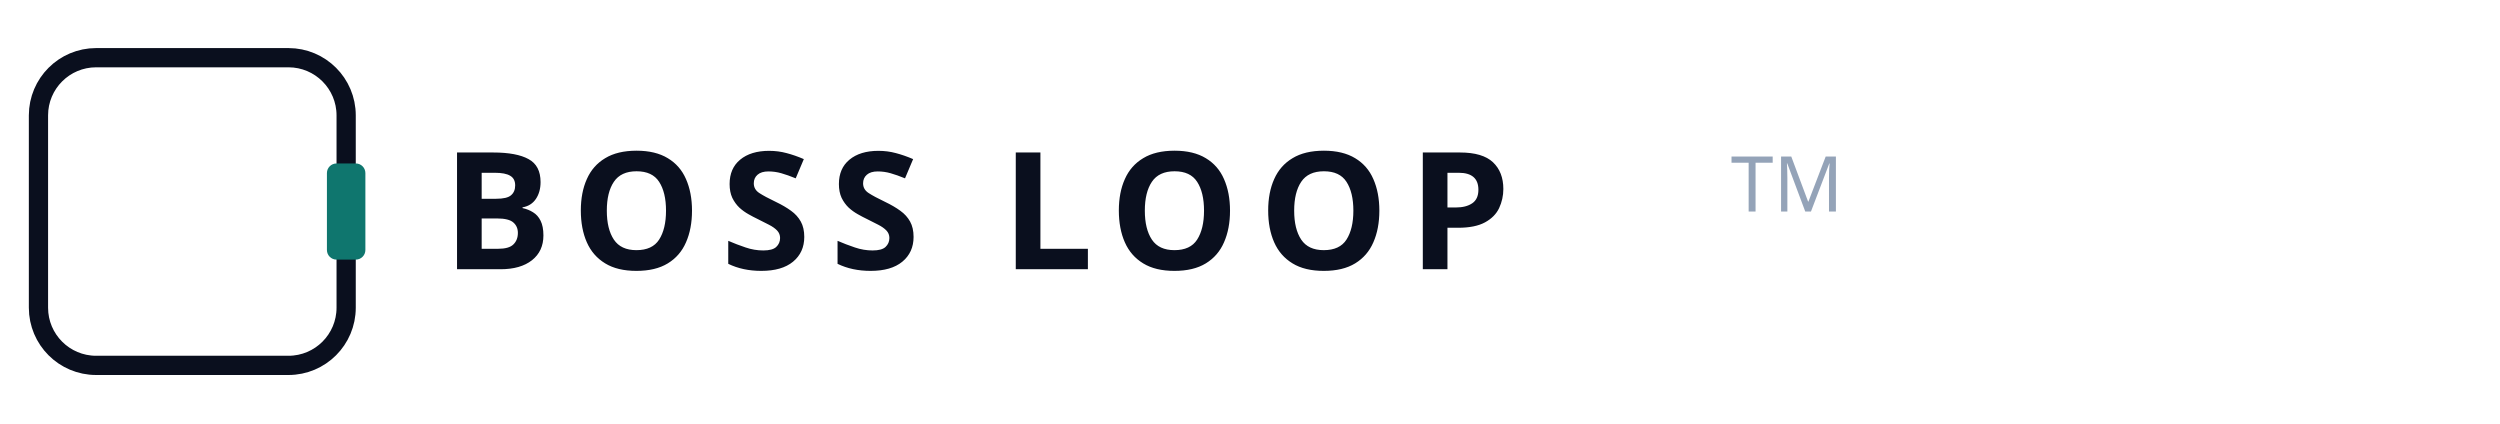
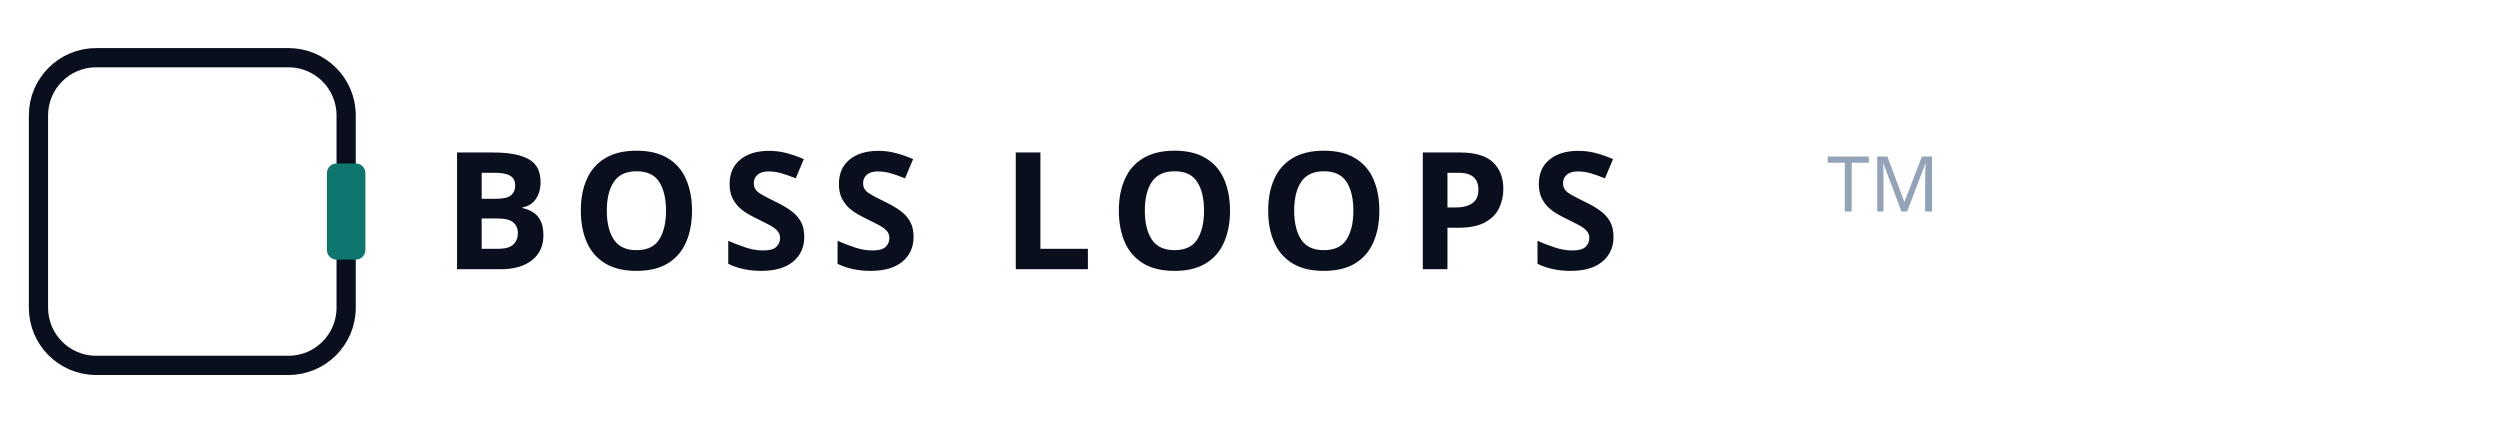
<svg xmlns="http://www.w3.org/2000/svg" width="260" height="44" viewBox="0 0 260 44" role="img" aria-label="Boss Loop logo">
  <g transform="translate(2 4)">
    <path d="M 34 13 L 34 8 A 6 6 0 0 0 28 2 L 8 2 A 6 6 0 0 0 2 8 L 2 28 A 6 6 0 0 0 8 34 L 28 34 A 6 6 0 0 0 34 28 L 34 23" fill="none" stroke="#0A0F1E" stroke-width="2" stroke-linecap="round" stroke-linejoin="round" />
    <rect x="32" y="13" width="4" height="10" rx="1" ry="1" fill="#0F766E" />
  </g>
-   <text x="46" y="28" fill="#0A0F1E" font-family="'Inter Tight', 'Söhne', 'Geist', 'IBM Plex Sans', 'Manrope', 'DM Sans', system-ui, sans-serif" font-size="17" font-weight="600" letter-spacing="2">BOSS LOOP</text>
-   <text x="180" y="22" fill="#94A3B8" font-family="'Inter Tight', 'IBM Plex Sans', system-ui, sans-serif" font-size="8" font-weight="500">TM</text>
+   <text x="46" y="28" fill="#0A0F1E" font-family="'Inter Tight', 'Söhne', 'Geist', 'IBM Plex Sans', 'Manrope', 'DM Sans', system-ui, sans-serif" font-size="17" font-weight="600" letter-spacing="2">BOSS LOOPS</text>
+   <text x="190" y="22" fill="#94A3B8" font-family="'Inter Tight', 'IBM Plex Sans', system-ui, sans-serif" font-size="8" font-weight="500">TM</text>
</svg>
